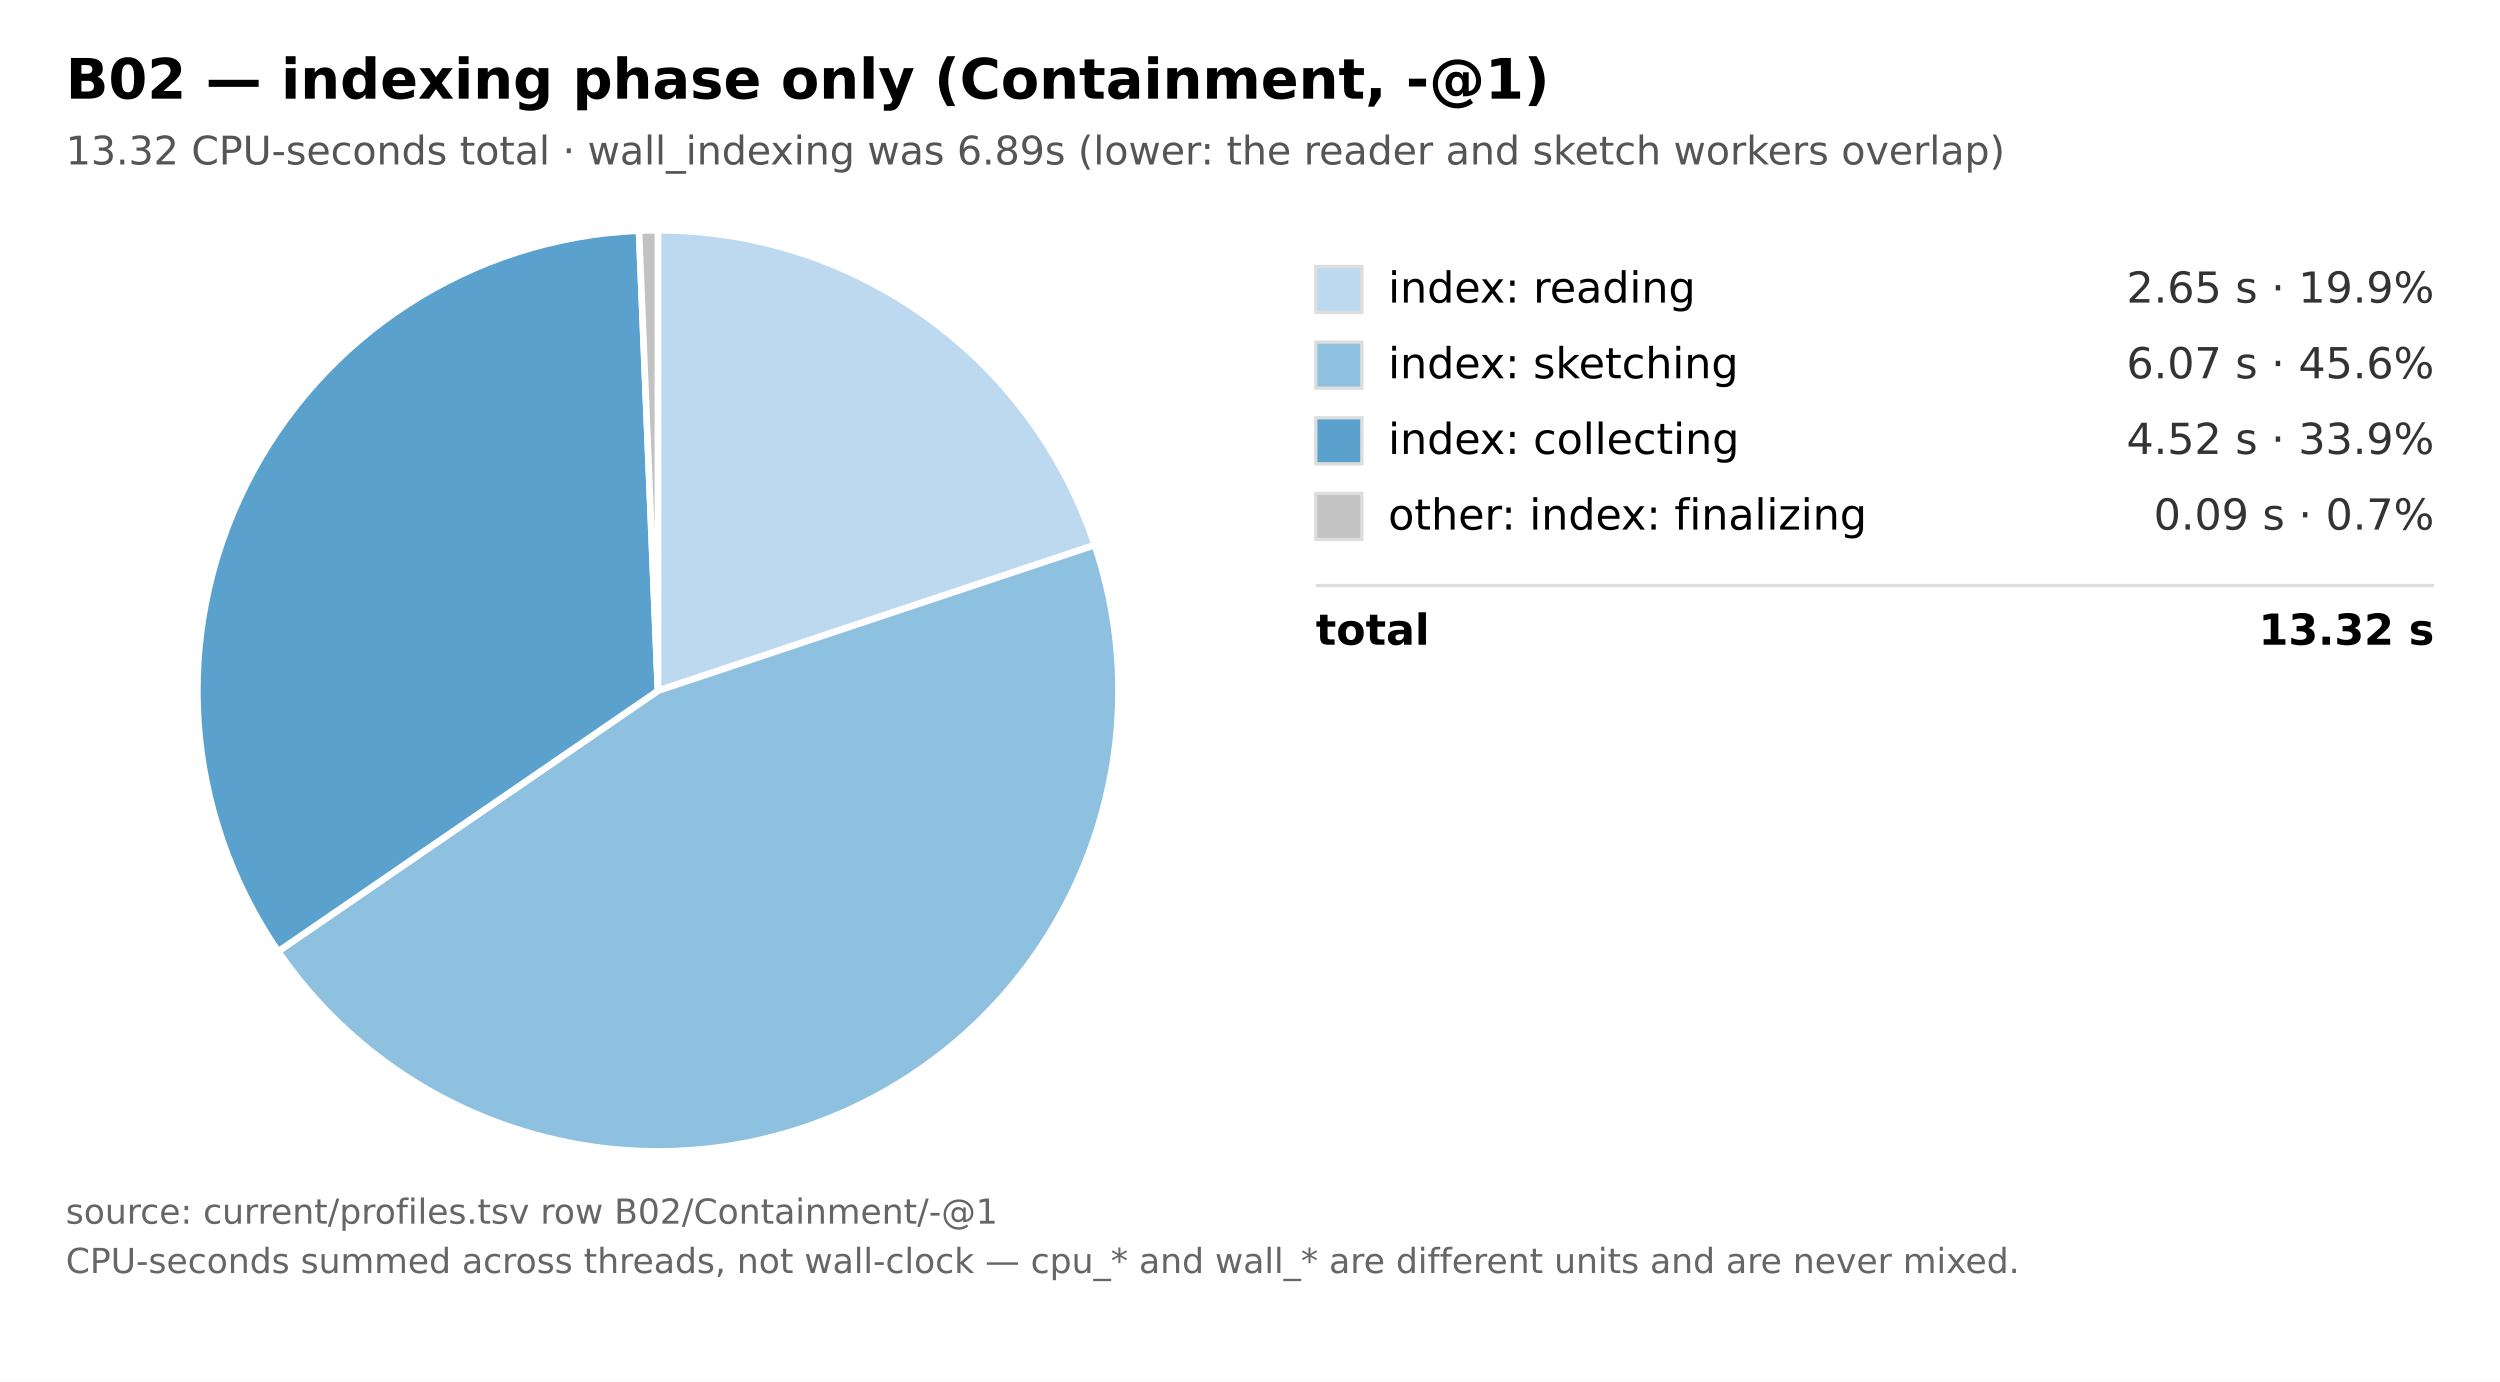
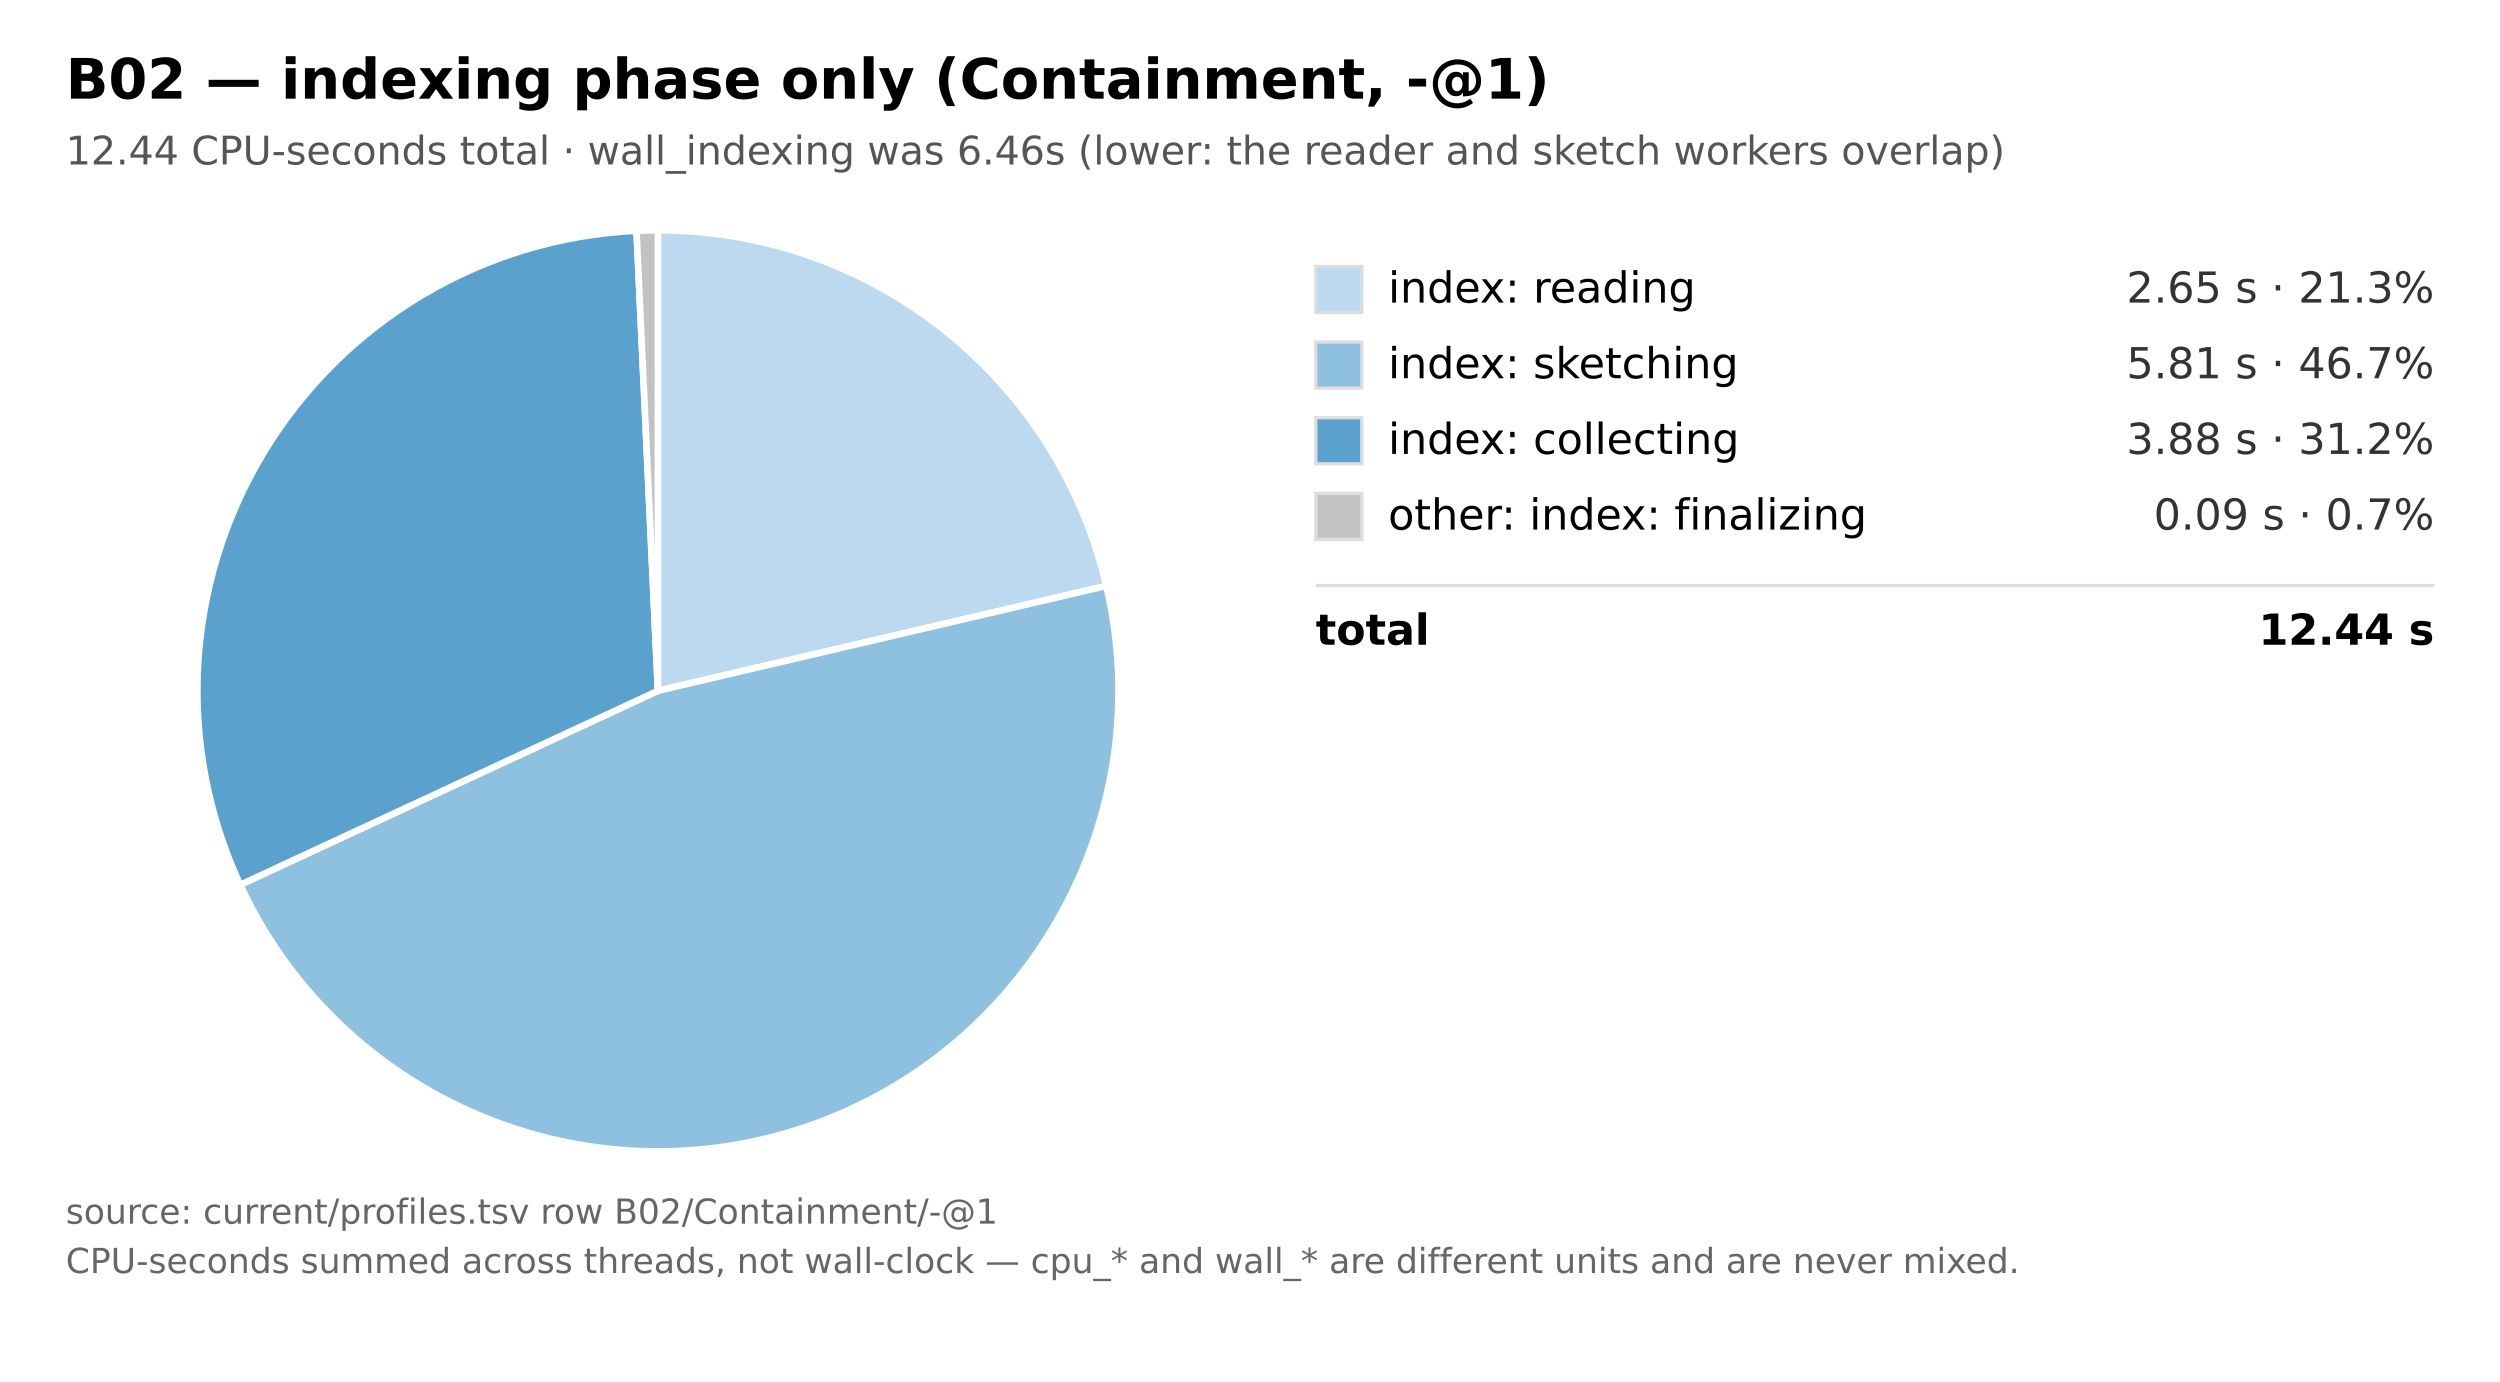
<svg xmlns="http://www.w3.org/2000/svg" width="760" height="420" viewBox="0 0 760 420" font-family="DejaVu Sans, Helvetica, Arial, sans-serif">
  <rect width="760" height="420" fill="#ffffff" />
  <text x="20" y="30" font-size="17" font-weight="bold">B02 — indexing phase only (Containment, -@1)</text>
-   <text x="20" y="50" font-size="12" fill="#555555">13.32 CPU-seconds total · wall_indexing was 6.89s (lower: the reader and sketch workers overlap)</text>
-   <path d="M 200.00,210.00 L 200.00,70.00 A 140.00,140.00 0 0,1 332.81,165.71 Z" fill="#bcd9ef" stroke="#ffffff" stroke-width="2" />
-   <path d="M 200.00,210.00 L 332.81,165.71 A 140.00,140.00 0 0,1 84.57,289.22 Z" fill="#8ec0e0" stroke="#ffffff" stroke-width="2" />
-   <path d="M 200.00,210.00 L 84.57,289.22 A 140.00,140.00 0 0,1 194.25,70.12 Z" fill="#5aa2cd" stroke="#ffffff" stroke-width="2" />
-   <path d="M 200.00,210.00 L 194.25,70.12 A 140.00,140.00 0 0,1 200.00,70.00 Z" fill="#c2c2c2" stroke="#ffffff" stroke-width="2" />
+   <text x="20" y="50" font-size="12" fill="#555555">12.44 CPU-seconds total · wall_indexing was 6.46s (lower: the reader and sketch workers overlap)</text>
+   <path d="M 200.00,210.00 L 200.00,70.00 A 140.00,140.00 0 0,1 336.32,178.11 Z" fill="#bcd9ef" stroke="#ffffff" stroke-width="2" />
+   <path d="M 200.00,210.00 L 336.32,178.11 A 140.00,140.00 0 0,1 73.03,268.98 Z" fill="#8ec0e0" stroke="#ffffff" stroke-width="2" />
+   <path d="M 200.00,210.00 L 73.03,268.98 A 140.00,140.00 0 0,1 193.50,70.15 Z" fill="#5aa2cd" stroke="#ffffff" stroke-width="2" />
+   <path d="M 200.00,210.00 L 193.50,70.15 A 140.00,140.00 0 0,1 200.00,70.00 Z" fill="#c2c2c2" stroke="#ffffff" stroke-width="2" />
  <rect x="400" y="81" width="14" height="14" fill="#bcd9ef" stroke="#dddddd" stroke-width="1" />
  <text x="422" y="92" font-size="13">index: reading</text>
-   <text x="740" y="92" font-size="13" text-anchor="end" fill="#333333">2.65 s · 19.9%</text>
+   <text x="740" y="92" font-size="13" text-anchor="end" fill="#333333">2.65 s · 21.3%</text>
  <rect x="400" y="104" width="14" height="14" fill="#8ec0e0" stroke="#dddddd" stroke-width="1" />
  <text x="422" y="115" font-size="13">index: sketching</text>
-   <text x="740" y="115" font-size="13" text-anchor="end" fill="#333333">6.07 s · 45.6%</text>
+   <text x="740" y="115" font-size="13" text-anchor="end" fill="#333333">5.81 s · 46.7%</text>
  <rect x="400" y="127" width="14" height="14" fill="#5aa2cd" stroke="#dddddd" stroke-width="1" />
  <text x="422" y="138" font-size="13">index: collecting</text>
-   <text x="740" y="138" font-size="13" text-anchor="end" fill="#333333">4.52 s · 33.9%</text>
+   <text x="740" y="138" font-size="13" text-anchor="end" fill="#333333">3.88 s · 31.2%</text>
  <rect x="400" y="150" width="14" height="14" fill="#c2c2c2" stroke="#dddddd" stroke-width="1" />
  <text x="422" y="161" font-size="13">other: index: finalizing</text>
  <text x="740" y="161" font-size="13" text-anchor="end" fill="#333333">0.09 s · 0.7%</text>
  <line x1="400" y1="178" x2="740" y2="178" stroke="#dddddd" />
  <text x="400" y="196" font-size="13" font-weight="bold">total</text>
-   <text x="740" y="196" font-size="13" text-anchor="end" font-weight="bold">13.32 s</text>
+   <text x="740" y="196" font-size="13" text-anchor="end" font-weight="bold">12.44 s</text>
  <text x="20" y="372" font-size="10.5" fill="#666666">source: current/profiles.tsv row B02/Containment/-@1</text>
  <text x="20" y="387" font-size="10.5" fill="#666666">CPU-seconds summed across threads, not wall-clock — cpu_* and wall_* are different units and are never mixed.</text>
</svg>
